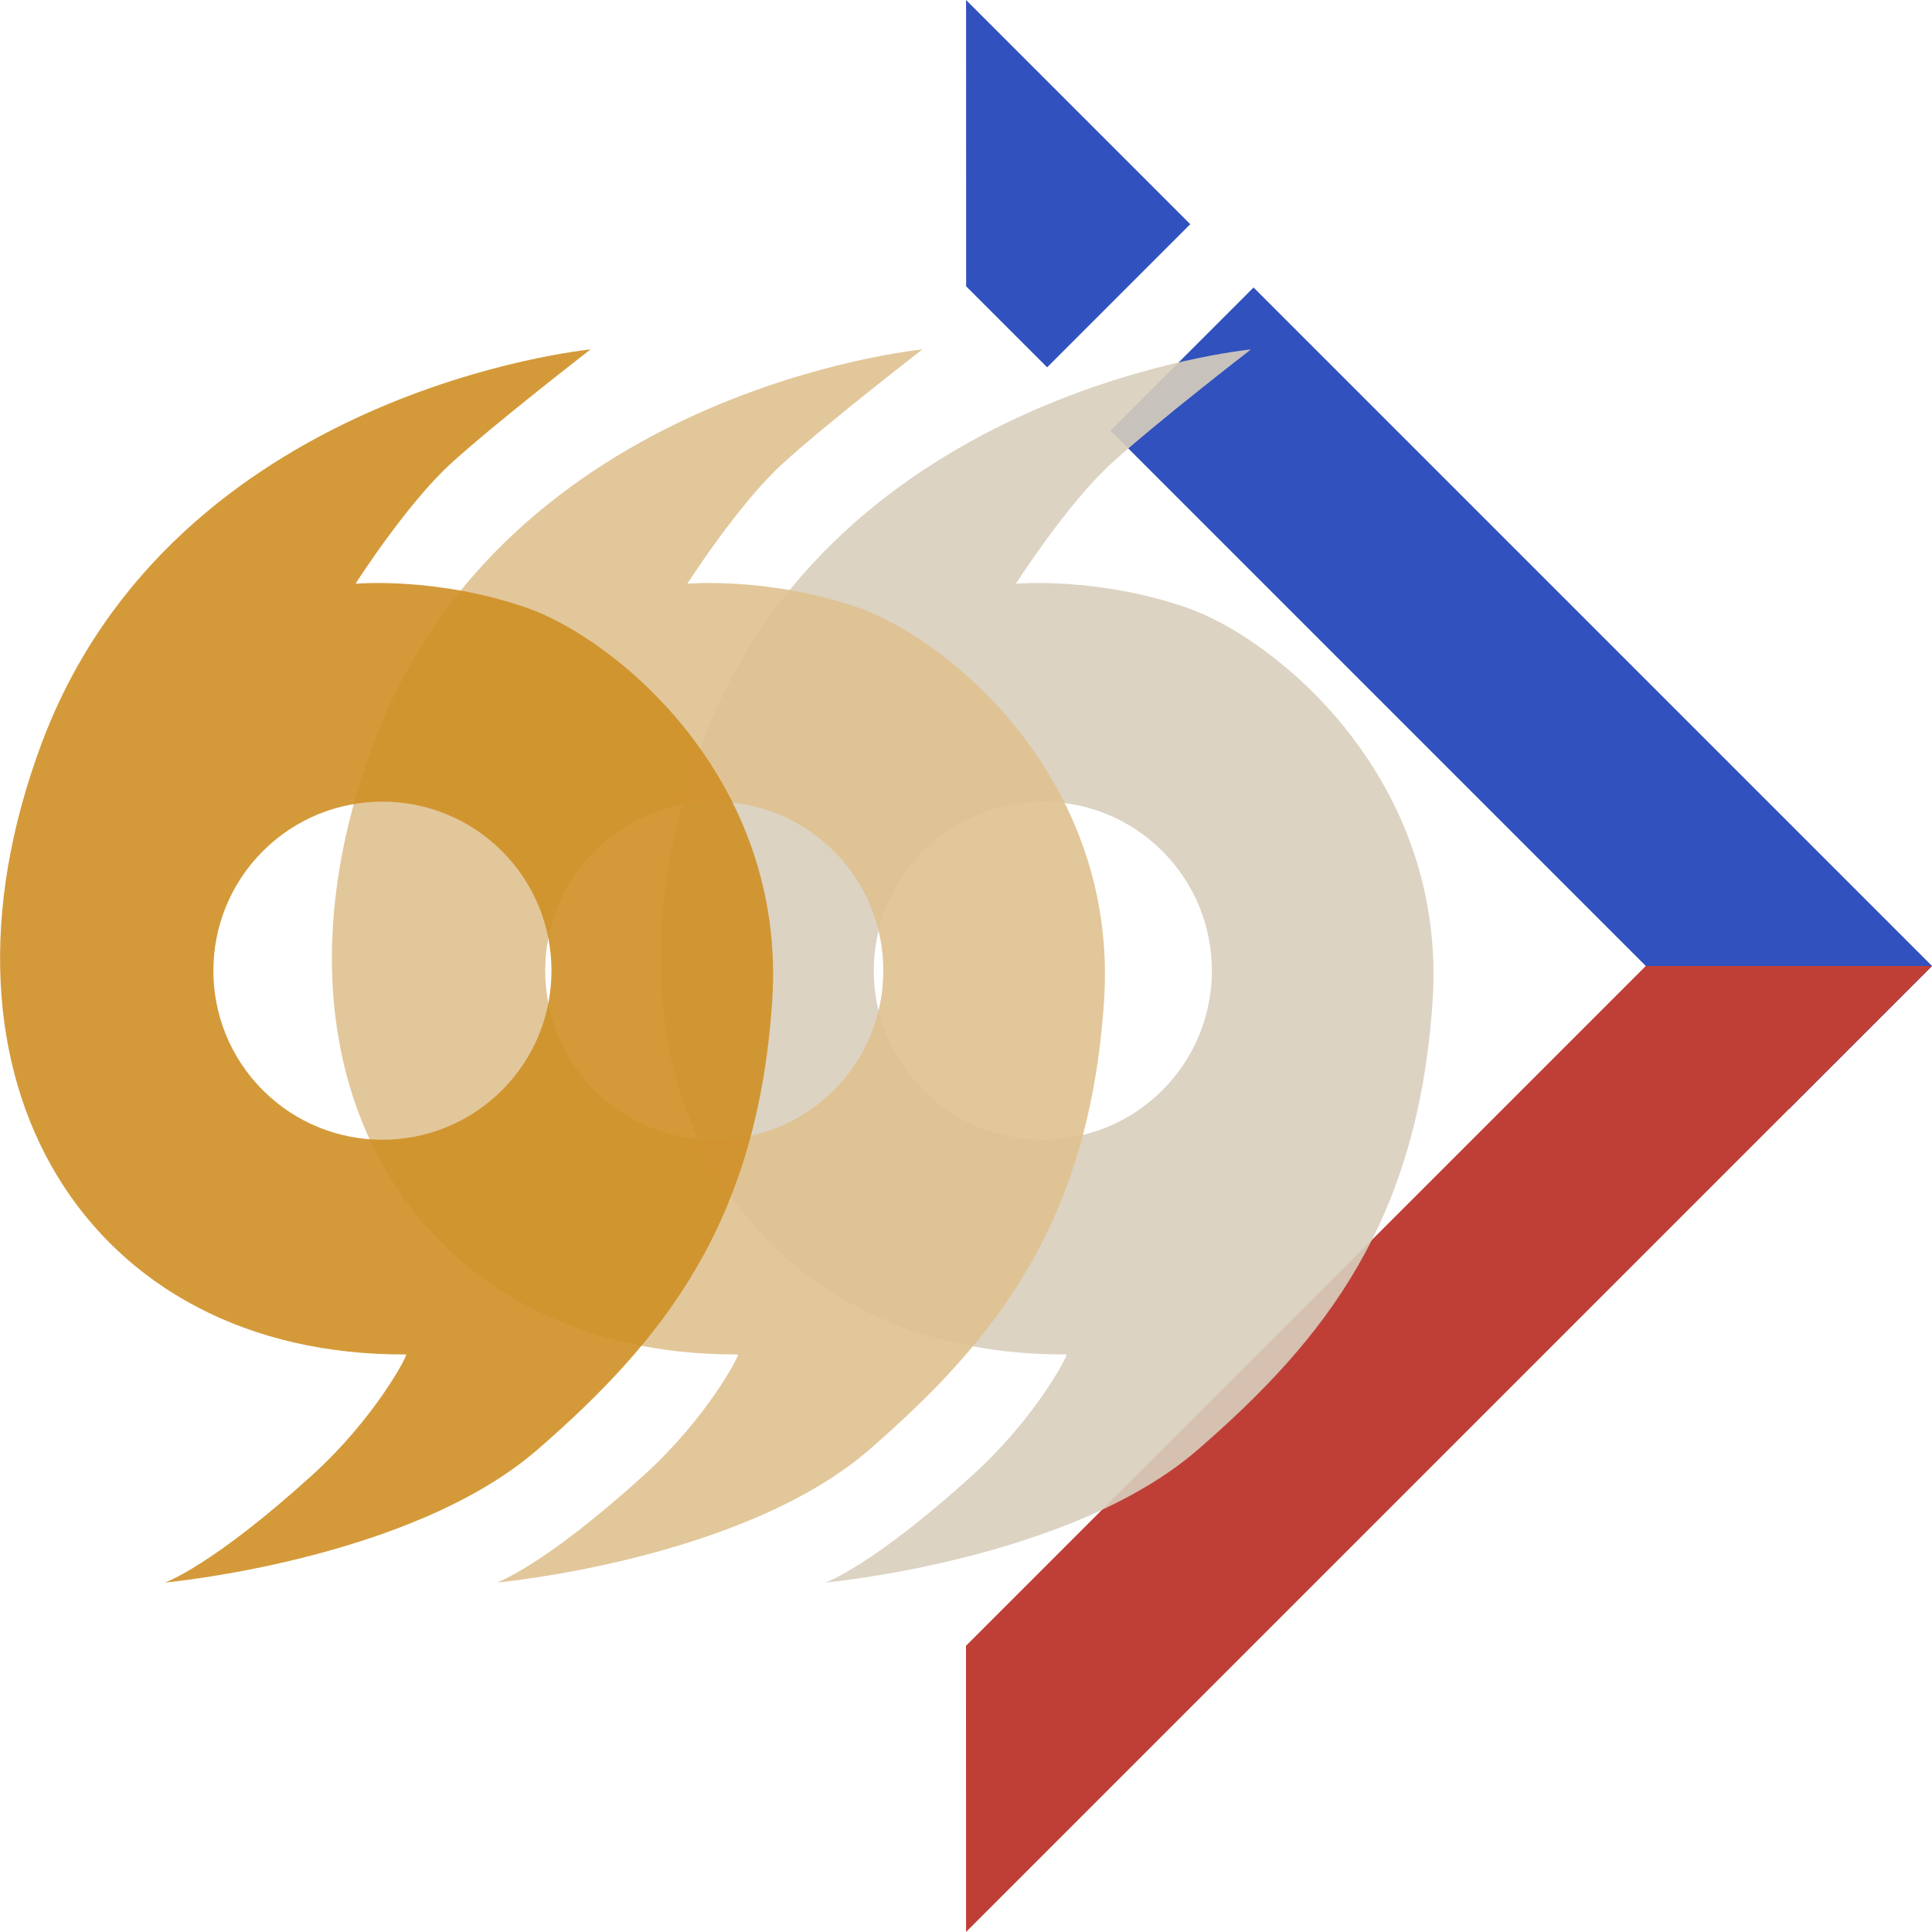
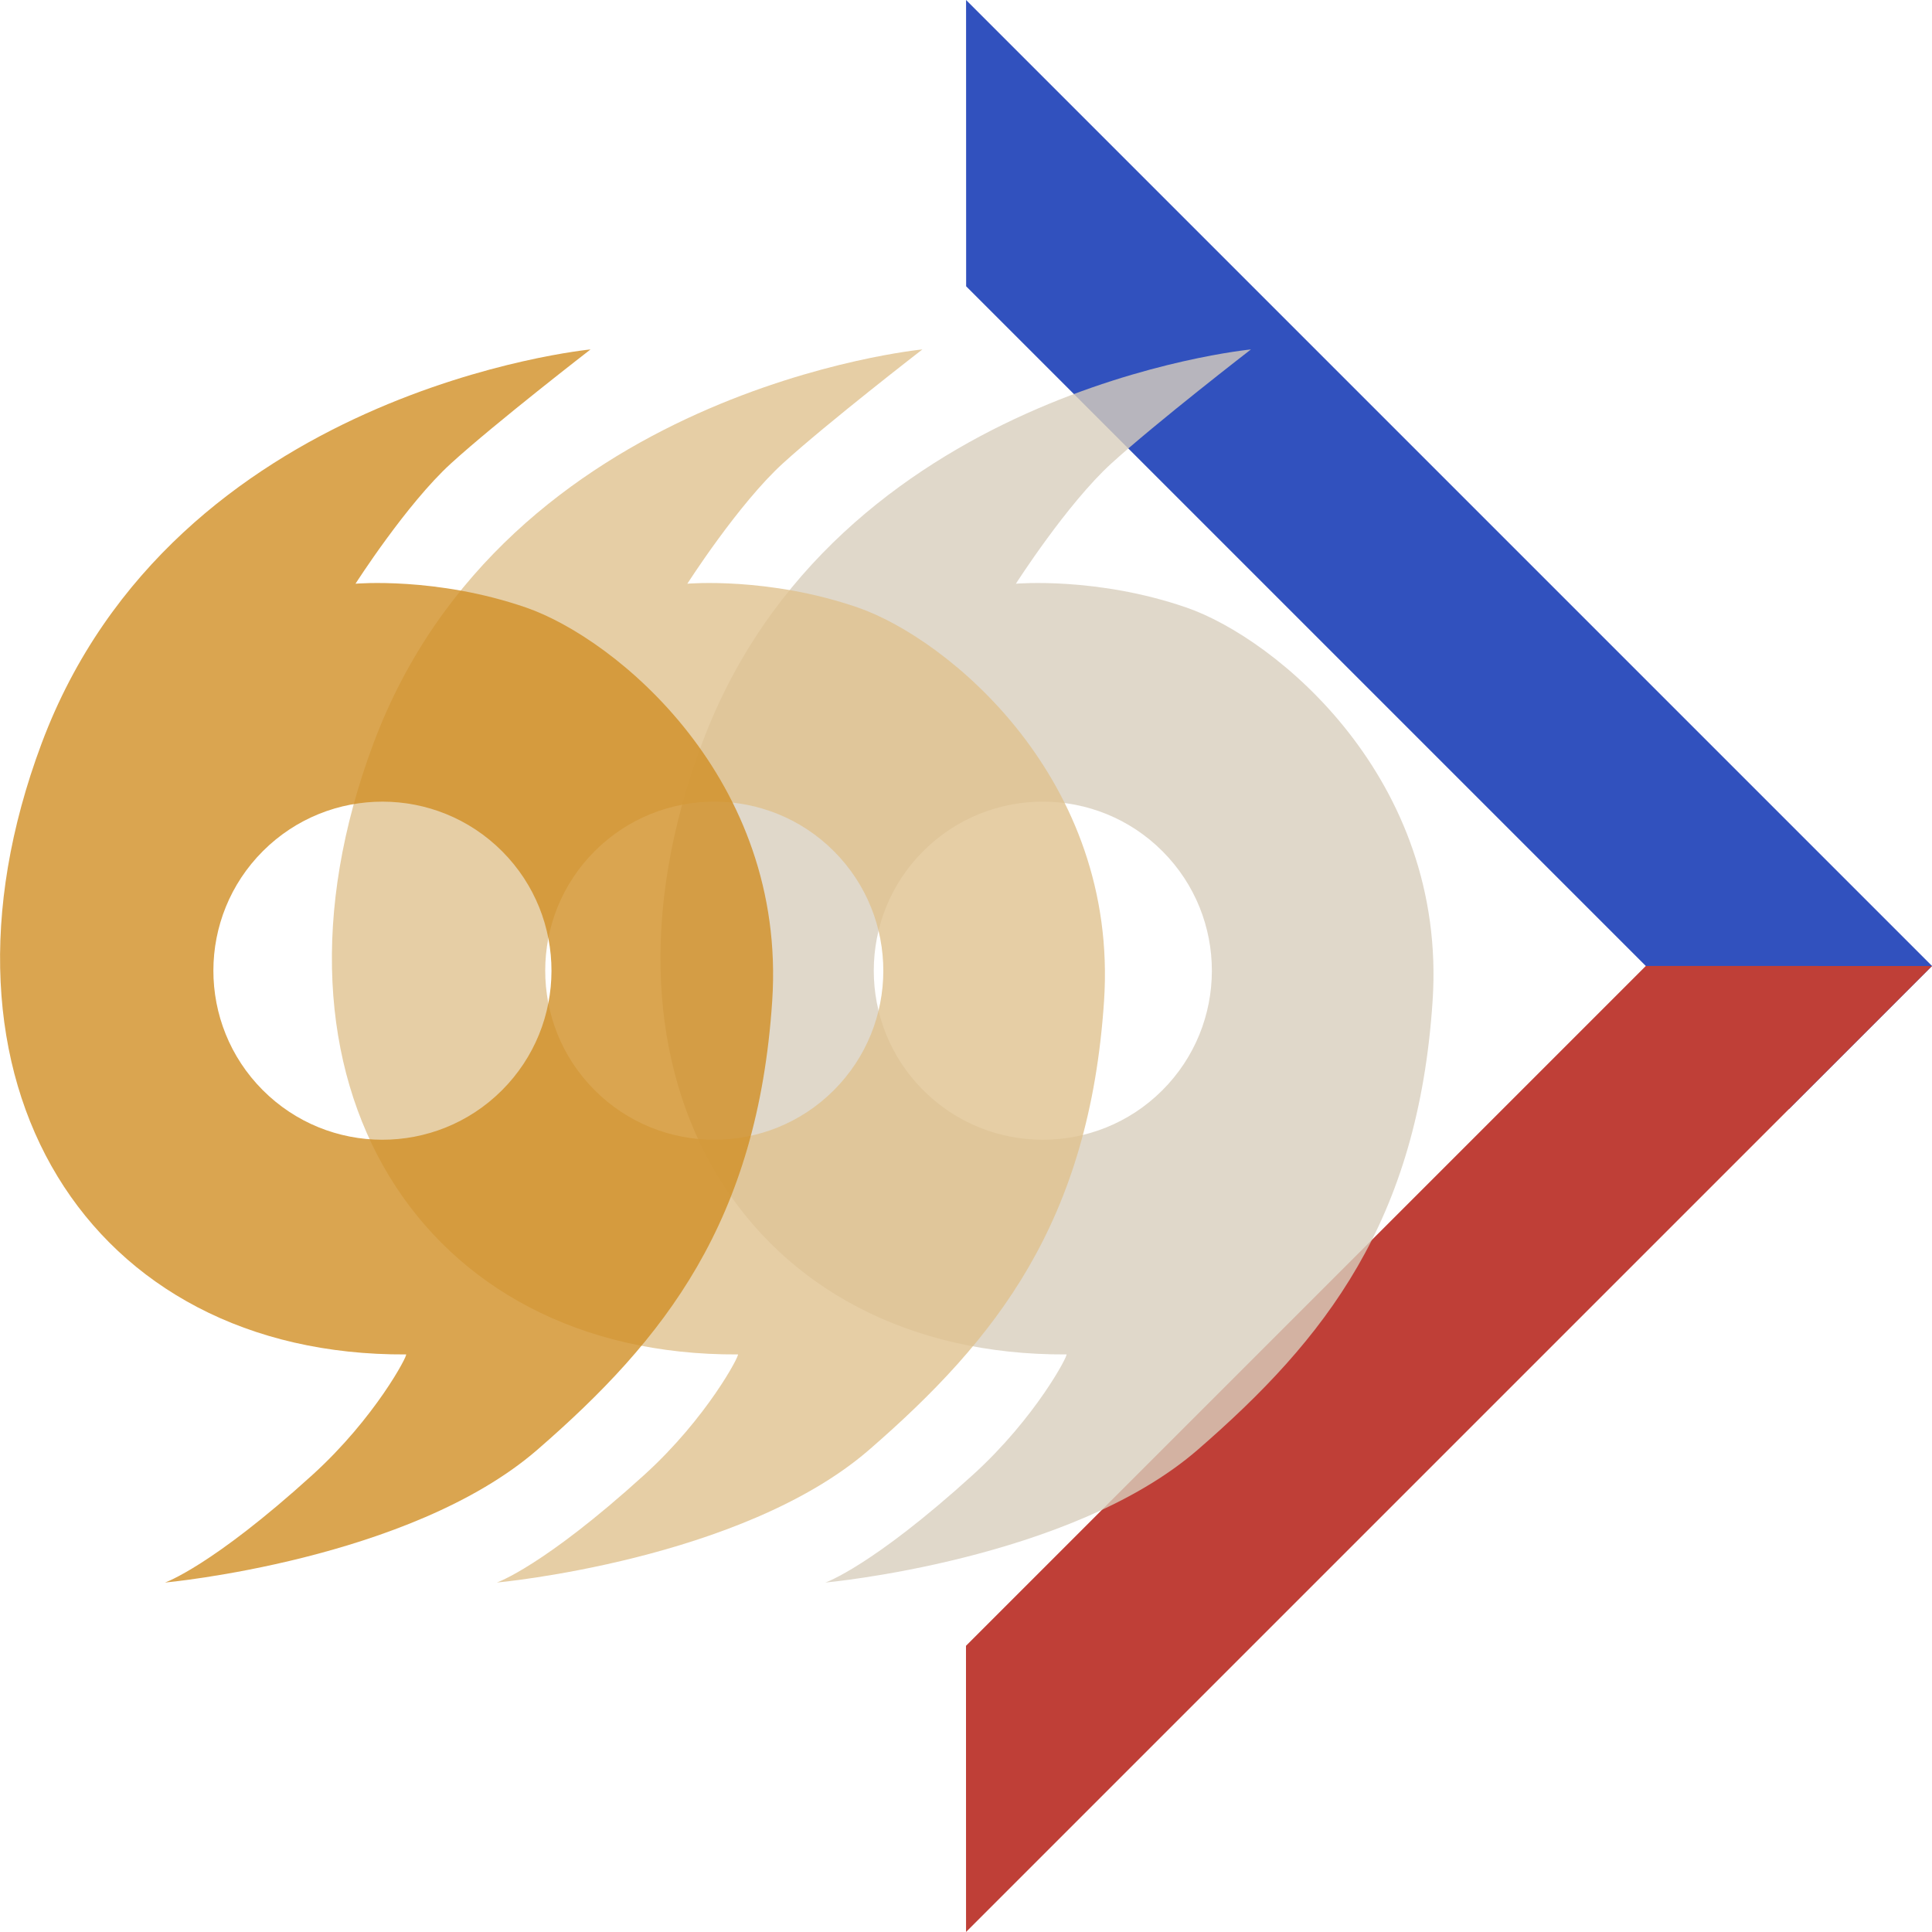
<svg xmlns="http://www.w3.org/2000/svg" width="100%" height="100%" viewBox="0 0 600 600" version="1.1" xml:space="preserve" style="fill-rule:evenodd;clip-rule:evenodd;stroke-linejoin:round;stroke-miterlimit:2;">
  <g id="dark" transform="matrix(1.00007,0,0,1.00007,0.000117399,-0.0220605)">
    <g transform="matrix(6.12323e-17,-1,1,6.12323e-17,-0.0302516,599.978)">
-       <path d="M466.239,344.864L255.545,555.558L299.987,600L510.681,389.306L466.239,344.864ZM530.339,369.649L599.956,300.032L511.051,300.053L485.897,325.207L530.339,369.649Z" style="fill:rgb(49,81,190);" />
+       <g transform="matrix(6.12278e-17,0.999926,-0.999926,6.12278e-17,599.956,0.0301342)">
+         <path d="M325.2,114.067L344.859,133.726C344.859,133.726 555.569,344.436 555.569,344.436L600.014,299.99L389.305,89.281C389.305,89.281 369.646,69.622 369.646,69.622C369.646,69.622 300.024,-0 300.024,-0L300.045,88.912L325.2,114.067L325.2,114.067Z" style="fill:rgb(49,81,190);" />
+       </g>
      <g transform="matrix(6.88453,-6.88453,12.9699,12.9699,-1544.81,-512.696)">
        <path d="M59.625,94.31L53.17,90.885L53.17,114.013L59.625,110.588L59.625,94.31Z" style="fill:rgb(191,63,55);" />
      </g>
    </g>
    <g transform="matrix(0.642029,0.643903,-0.643903,0.642029,324.415,-84.3183)">
-       <path d="M199.921,99.874C199.921,99.874 109.14,210.284 162.864,327.691C214.157,439.785 322.497,463.904 398.484,386.833C399.03,386.278 406.399,409.53 405.046,438.482C402.87,485.029 395.518,500.148 395.518,500.148C395.518,500.148 449.203,435.459 453.194,378.052C457.184,320.646 451.165,269.826 401.297,213.049C351.144,155.947 275.947,163.481 246.818,177.697C217.688,191.913 199.907,213.207 199.907,213.207C199.907,213.207 192.897,181.606 193.843,160.987C194.789,140.369 199.921,99.874 199.921,99.874ZM299.984,242.268C331.854,242.268 357.728,268.142 357.728,300.011C357.728,331.881 331.854,357.754 299.984,357.754C268.115,357.754 242.241,331.881 242.241,300.011C242.241,268.142 268.115,242.268 299.984,242.268Z" style="fill:rgb(216,206,189);fill-opacity:0.9;" />
+       <path d="M199.921,99.874C199.921,99.874 109.14,210.284 162.864,327.691C214.157,439.785 322.497,463.904 398.484,386.833C399.03,386.278 406.399,409.53 405.046,438.482C402.87,485.029 395.518,500.148 395.518,500.148C395.518,500.148 449.203,435.459 453.194,378.052C457.184,320.646 451.165,269.826 401.297,213.049C351.144,155.947 275.947,163.481 246.818,177.697C217.688,191.913 199.907,213.207 199.907,213.207C199.907,213.207 192.897,181.606 193.843,160.987C194.789,140.369 199.921,99.874 199.921,99.874ZM299.984,242.268C331.854,242.268 357.728,268.142 357.728,300.011C357.728,331.881 331.854,357.754 299.984,357.754C268.115,357.754 242.241,331.881 242.241,300.011C242.241,268.142 268.115,242.268 299.984,242.268Z" style="fill:rgb(216,206,189);fill-opacity:0.8;" />
    </g>
    <g transform="matrix(0.642029,0.643903,-0.643903,0.642029,222.386,-84.3183)">
-       <path d="M199.921,99.874C199.921,99.874 109.14,210.284 162.864,327.691C214.157,439.785 322.497,463.904 398.484,386.833C399.03,386.278 406.399,409.53 405.046,438.482C402.87,485.029 395.518,500.148 395.518,500.148C395.518,500.148 449.203,435.459 453.194,378.052C457.184,320.646 451.165,269.826 401.297,213.049C351.144,155.947 275.947,163.481 246.818,177.697C217.688,191.913 199.907,213.207 199.907,213.207C199.907,213.207 192.897,181.606 193.843,160.987C194.789,140.369 199.921,99.874 199.921,99.874ZM299.984,242.268C331.854,242.268 357.728,268.142 357.728,300.011C357.728,331.881 331.854,357.754 299.984,357.754C268.115,357.754 242.241,331.881 242.241,300.011C242.241,268.142 268.115,242.268 299.984,242.268Z" style="fill:rgb(223,193,143);fill-opacity:0.9;" />
+       <path d="M199.921,99.874C199.921,99.874 109.14,210.284 162.864,327.691C214.157,439.785 322.497,463.904 398.484,386.833C399.03,386.278 406.399,409.53 405.046,438.482C402.87,485.029 395.518,500.148 395.518,500.148C395.518,500.148 449.203,435.459 453.194,378.052C457.184,320.646 451.165,269.826 401.297,213.049C351.144,155.947 275.947,163.481 246.818,177.697C217.688,191.913 199.907,213.207 199.907,213.207C199.907,213.207 192.897,181.606 193.843,160.987C194.789,140.369 199.921,99.874 199.921,99.874ZM299.984,242.268C331.854,242.268 357.728,268.142 357.728,300.011C357.728,331.881 331.854,357.754 299.984,357.754C268.115,357.754 242.241,331.881 242.241,300.011C242.241,268.142 268.115,242.268 299.984,242.268Z" style="fill:rgb(223,193,143);fill-opacity:0.8;" />
    </g>
    <g transform="matrix(0.642029,0.643903,-0.643903,0.642029,119.339,-84.3183)">
-       <path d="M199.921,99.874C199.921,99.874 109.14,210.284 162.864,327.691C214.157,439.785 322.497,463.904 398.484,386.833C399.03,386.278 406.399,409.53 405.046,438.482C402.87,485.029 395.518,500.148 395.518,500.148C395.518,500.148 449.203,435.459 453.194,378.052C457.184,320.646 451.165,269.826 401.297,213.049C351.144,155.947 275.947,163.481 246.818,177.697C217.688,191.913 199.907,213.207 199.907,213.207C199.907,213.207 192.897,181.606 193.843,160.987C194.789,140.369 199.921,99.874 199.921,99.874ZM299.984,242.268C331.854,242.268 357.728,268.142 357.728,300.011C357.728,331.881 331.854,357.754 299.984,357.754C268.115,357.754 242.241,331.881 242.241,300.011C242.241,268.142 268.115,242.268 299.984,242.268Z" style="fill:rgb(208,143,37);fill-opacity:0.9;" />
+       <path d="M199.921,99.874C199.921,99.874 109.14,210.284 162.864,327.691C214.157,439.785 322.497,463.904 398.484,386.833C399.03,386.278 406.399,409.53 405.046,438.482C402.87,485.029 395.518,500.148 395.518,500.148C395.518,500.148 449.203,435.459 453.194,378.052C457.184,320.646 451.165,269.826 401.297,213.049C351.144,155.947 275.947,163.481 246.818,177.697C217.688,191.913 199.907,213.207 199.907,213.207C199.907,213.207 192.897,181.606 193.843,160.987C194.789,140.369 199.921,99.874 199.921,99.874ZM299.984,242.268C331.854,242.268 357.728,268.142 357.728,300.011C357.728,331.881 331.854,357.754 299.984,357.754C268.115,357.754 242.241,331.881 242.241,300.011C242.241,268.142 268.115,242.268 299.984,242.268Z" style="fill:rgb(208,143,37);fill-opacity:0.8;" />
    </g>
  </g>
</svg>
